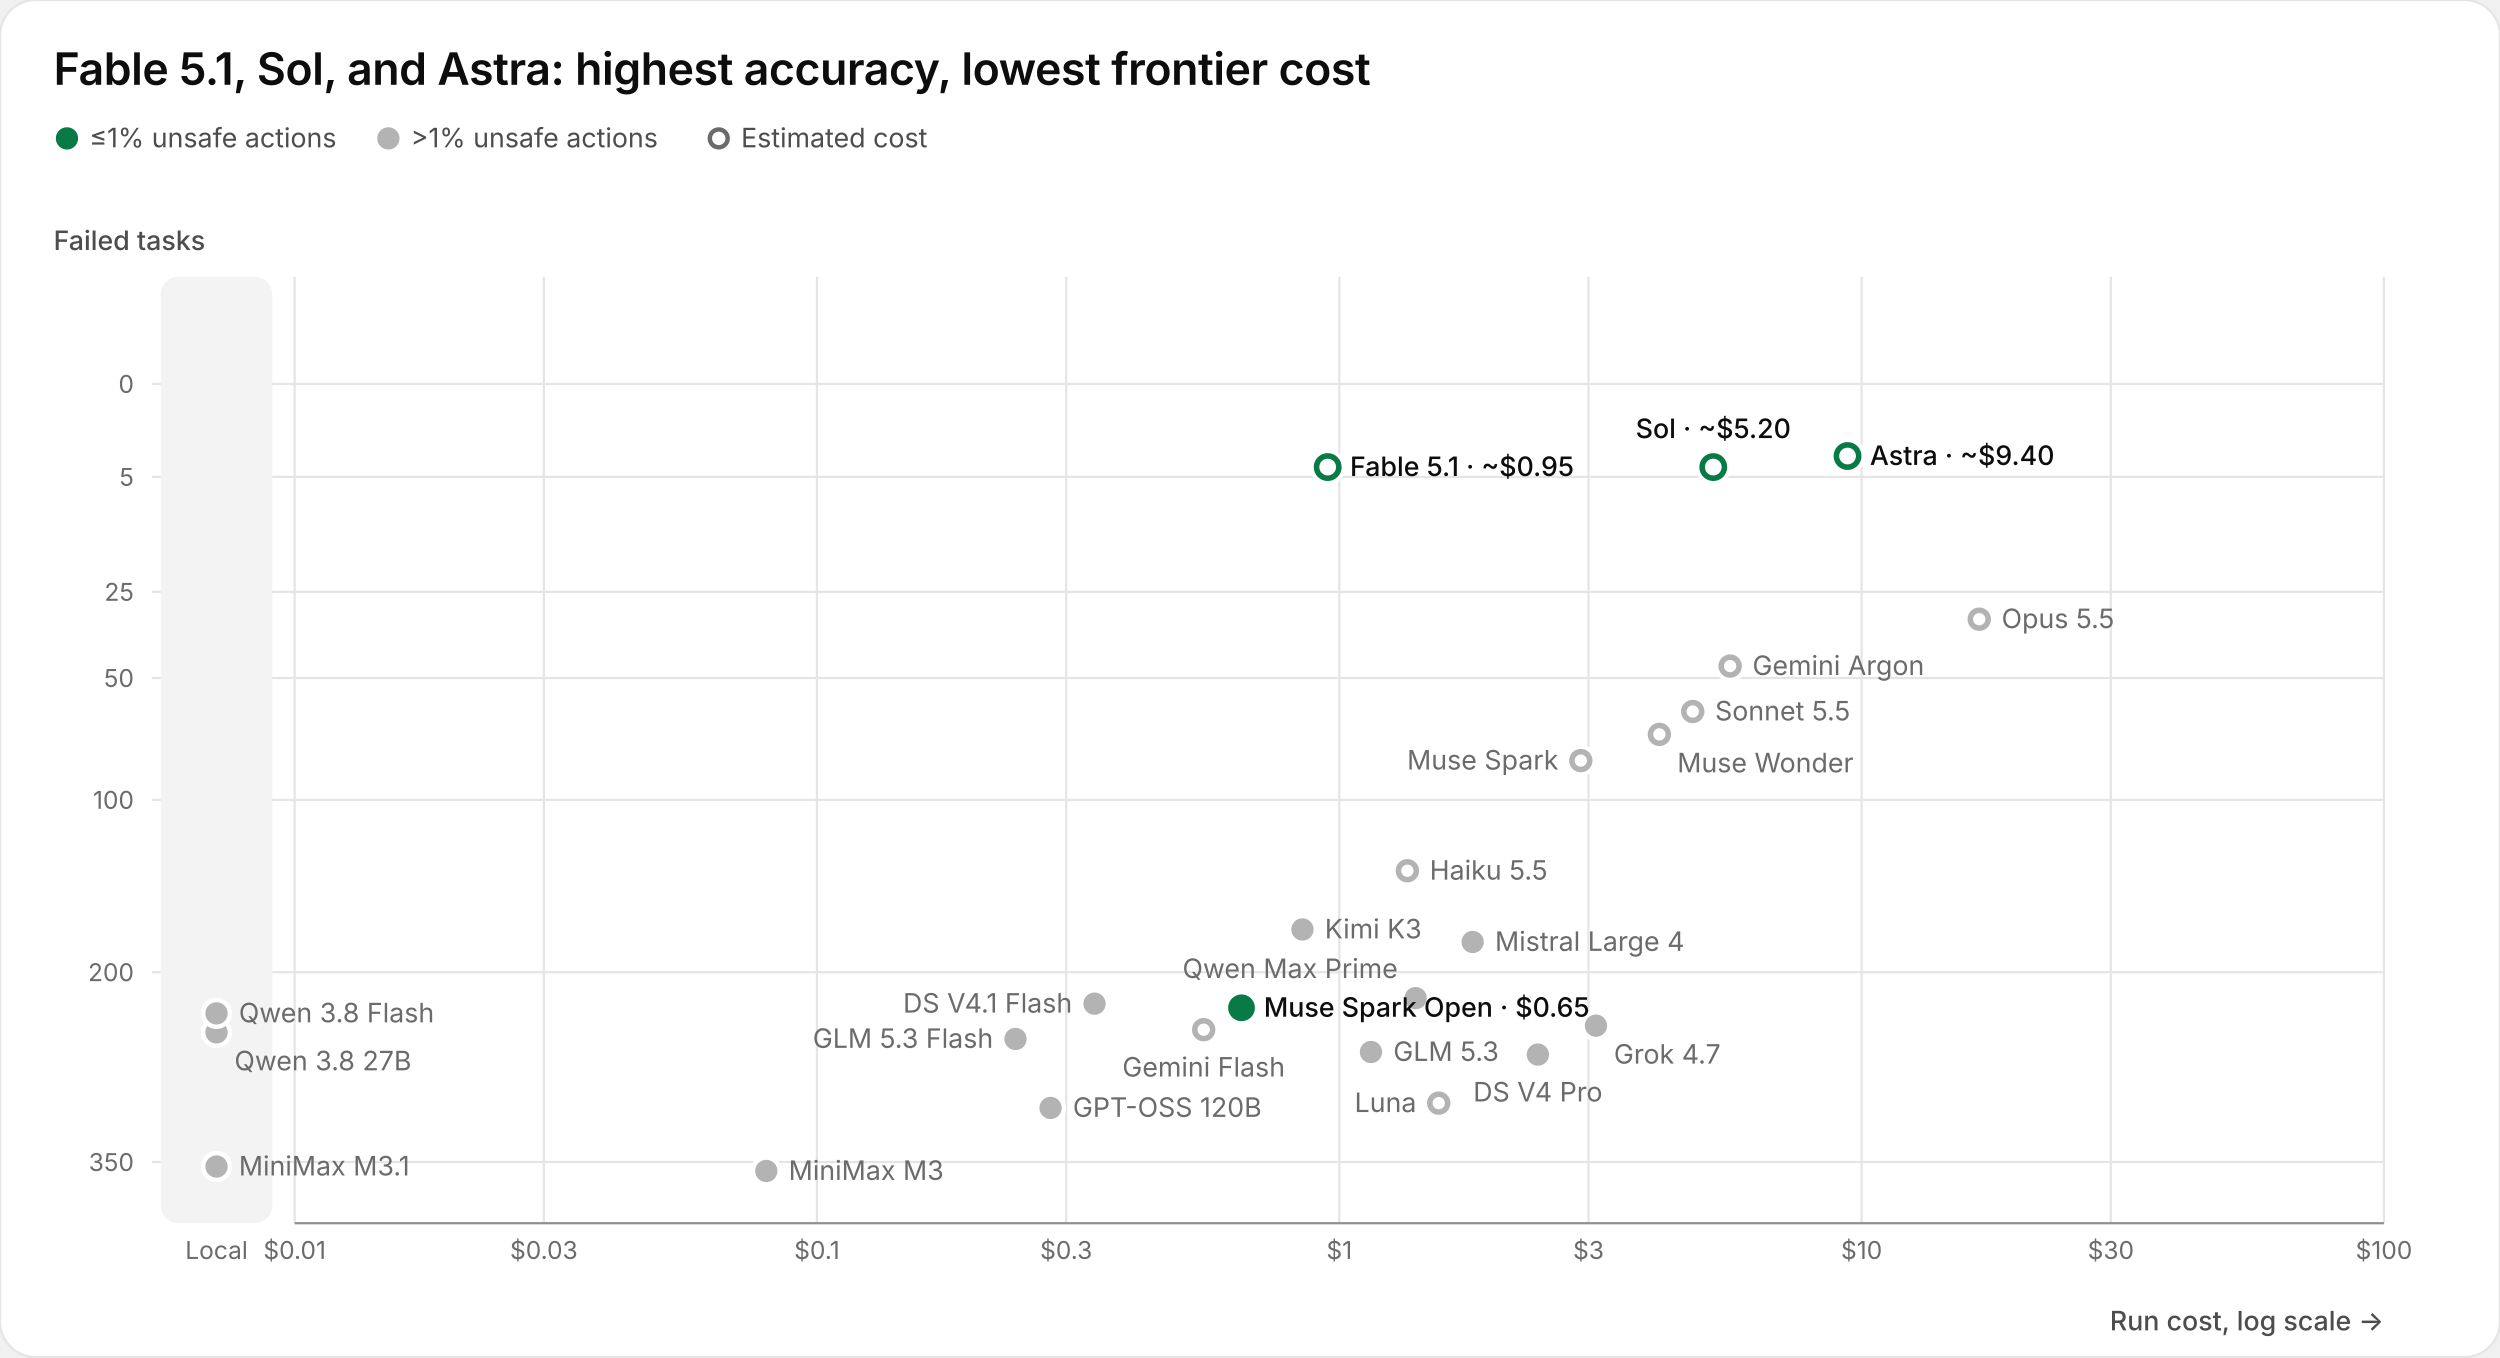
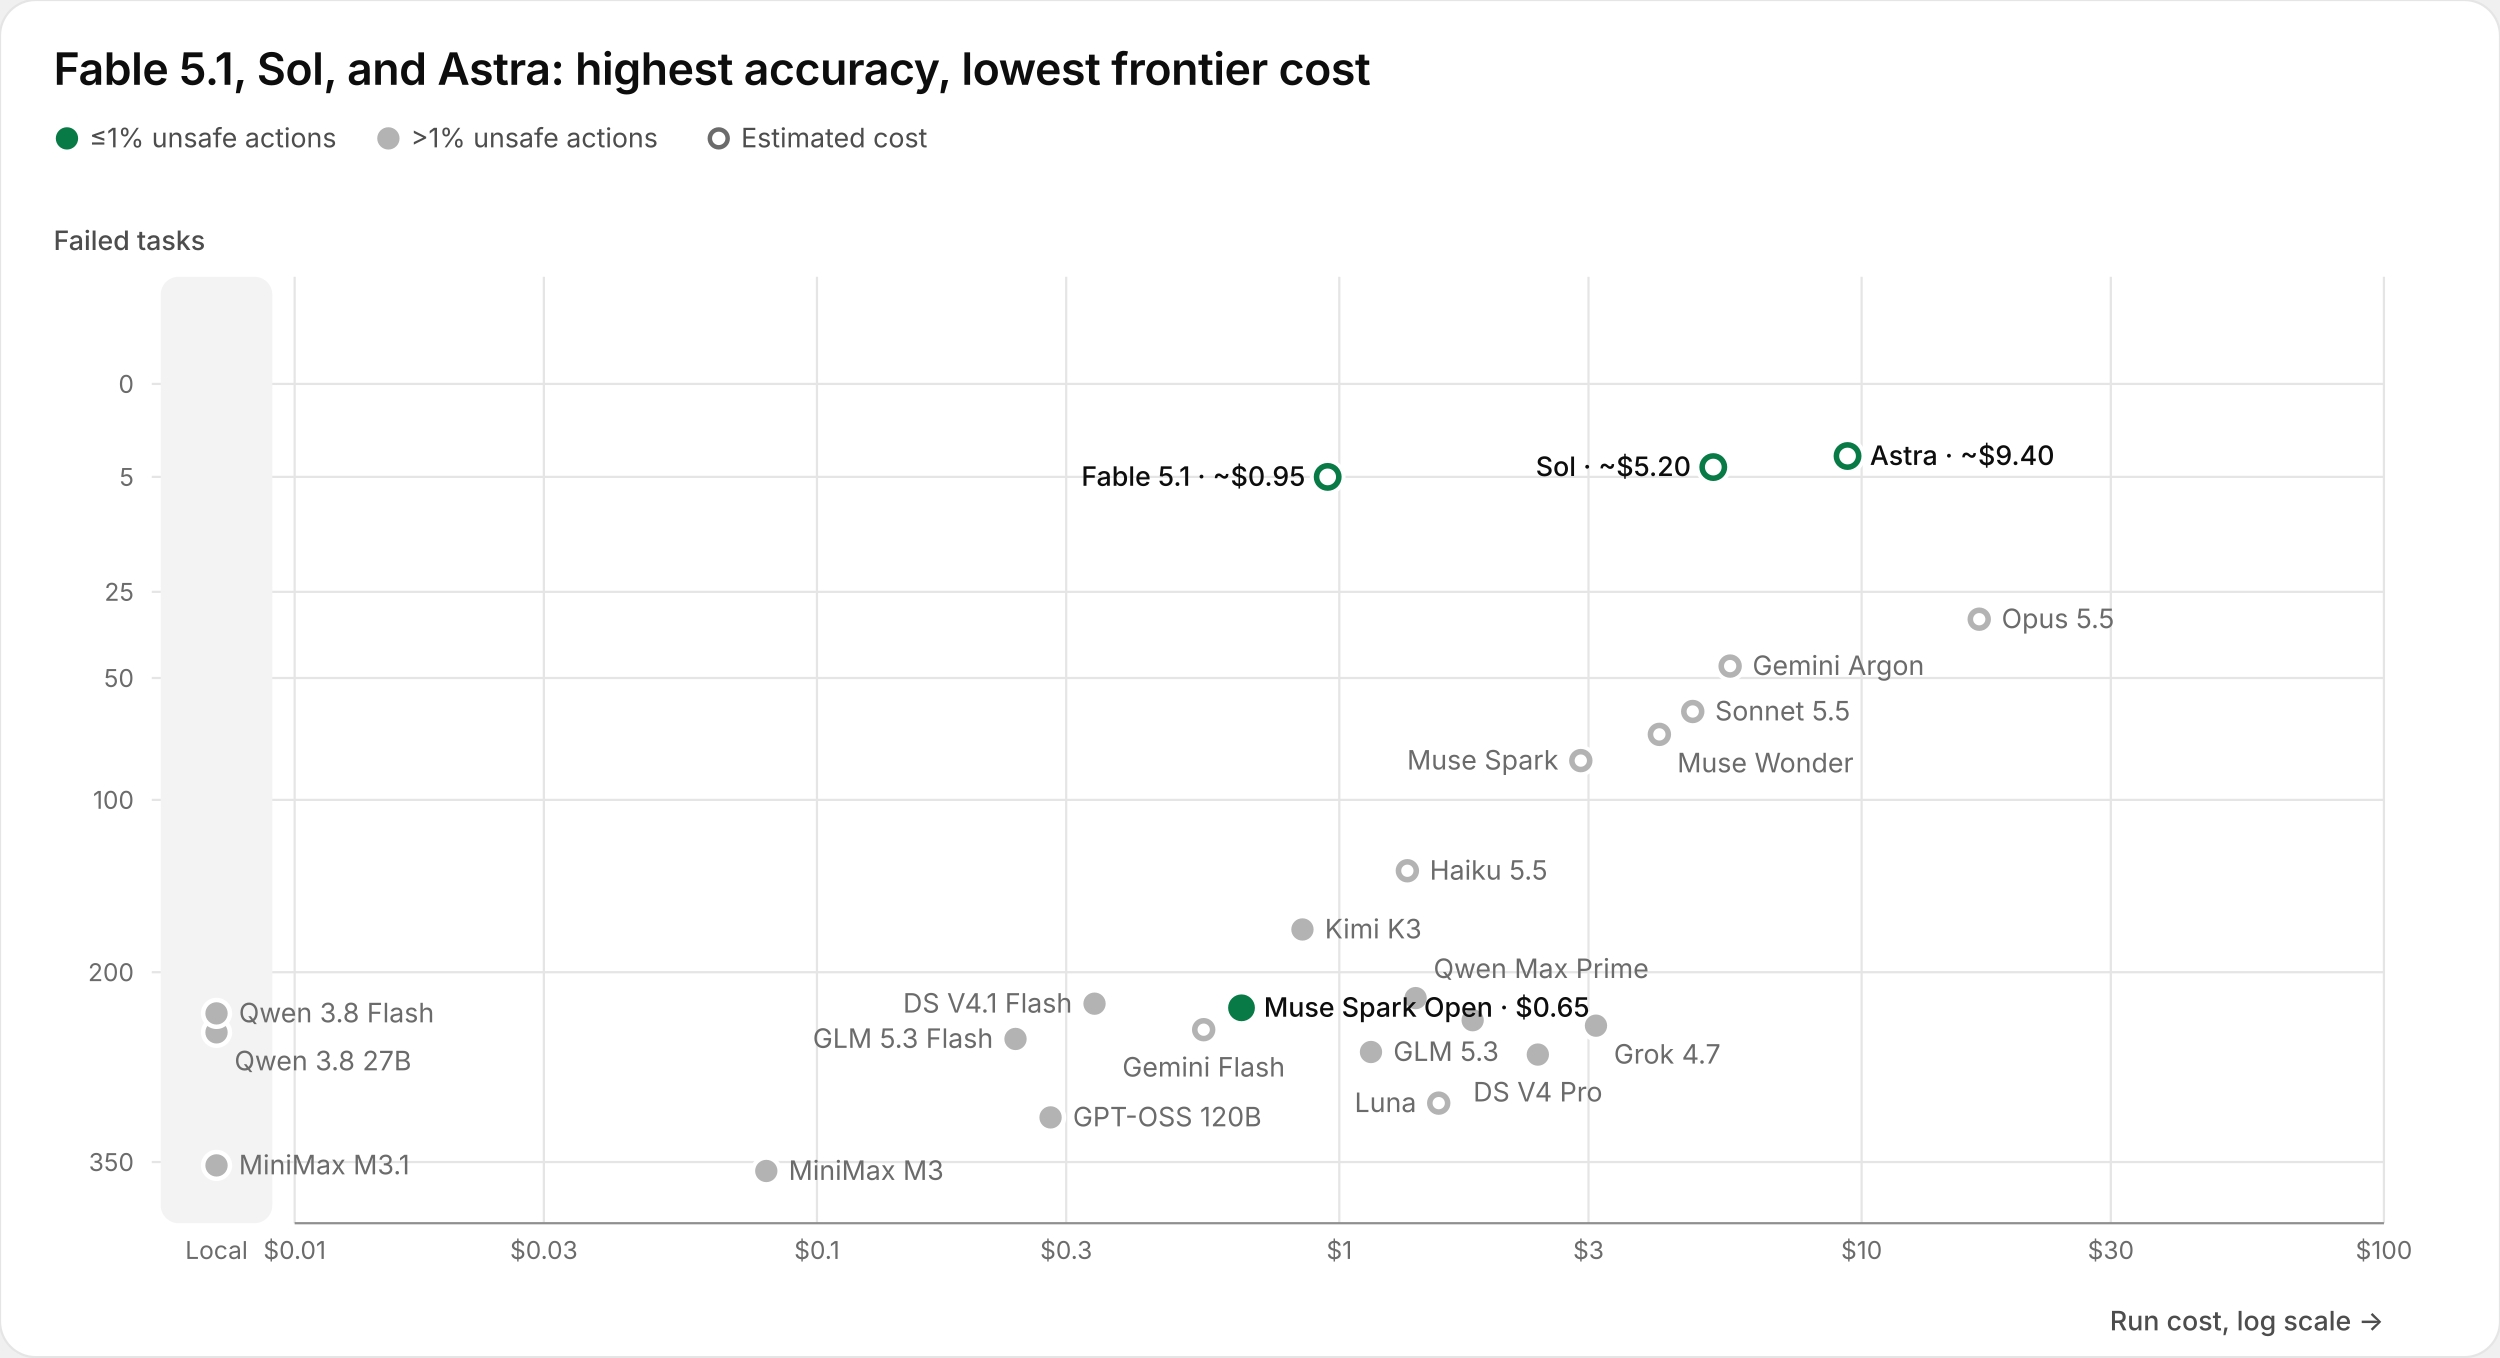
<svg xmlns="http://www.w3.org/2000/svg" width="2240" height="1216" viewBox="0 0 2240 1216">
  <rect width="2240" height="1216" rx="32" fill="#ffffff" stroke="#e5e5e5" stroke-width="2.0" />
  <text x="48.0" y="76.0" font-family="Geist, -apple-system, BlinkMacSystemFont, 'Segoe UI', system-ui, sans-serif" font-size="40.0" font-weight="600" fill="#0d0d0d" letter-spacing="-0.01em">Fable 5.1, Sol, and Astra: highest accuracy, lowest frontier cost</text>
  <circle cx="60.0" cy="124.0" r="10.0" fill="#077a46" />
  <text x="80.0" y="132.0" font-family="Geist, -apple-system, BlinkMacSystemFont, 'Segoe UI', system-ui, sans-serif" font-size="24.0" fill="#4d4d4d">≤1% unsafe actions</text>
  <circle cx="348.0" cy="124.0" r="10.0" fill="#b3b3b3" />
  <text x="368.0" y="132.0" font-family="Geist, -apple-system, BlinkMacSystemFont, 'Segoe UI', system-ui, sans-serif" font-size="24.0" fill="#4d4d4d">&gt;1% unsafe actions</text>
  <circle cx="644.0" cy="124.0" r="8.0" fill="#ffffff" stroke="#6b6b6b" stroke-width="4.0" />
  <text x="664.0" y="132.0" font-family="Geist, -apple-system, BlinkMacSystemFont, 'Segoe UI', system-ui, sans-serif" font-size="24.0" fill="#4d4d4d">Estimated cost</text>
  <line x1="136.0" x2="2136.0" y1="344.0" y2="344.0" stroke="#e5e5e5" stroke-width="2.0" />
  <text x="120.0" y="352.0" font-family="Geist, -apple-system, BlinkMacSystemFont, 'Segoe UI', system-ui, sans-serif" font-size="22.0" fill="#6b6b6b" text-anchor="end">0</text>
  <line x1="136.0" x2="2136.0" y1="427.3" y2="427.3" stroke="#e5e5e5" stroke-width="2.0" />
  <text x="120.0" y="435.3" font-family="Geist, -apple-system, BlinkMacSystemFont, 'Segoe UI', system-ui, sans-serif" font-size="22.0" fill="#6b6b6b" text-anchor="end">5</text>
  <line x1="136.0" x2="2136.0" y1="530.3" y2="530.3" stroke="#e5e5e5" stroke-width="2.0" />
  <text x="120.0" y="538.3" font-family="Geist, -apple-system, BlinkMacSystemFont, 'Segoe UI', system-ui, sans-serif" font-size="22.0" fill="#6b6b6b" text-anchor="end">25</text>
  <line x1="136.0" x2="2136.0" y1="607.5" y2="607.5" stroke="#e5e5e5" stroke-width="2.0" />
  <text x="120.0" y="615.5" font-family="Geist, -apple-system, BlinkMacSystemFont, 'Segoe UI', system-ui, sans-serif" font-size="22.0" fill="#6b6b6b" text-anchor="end">50</text>
  <line x1="136.0" x2="2136.0" y1="716.7" y2="716.7" stroke="#e5e5e5" stroke-width="2.0" />
  <text x="120.0" y="724.7" font-family="Geist, -apple-system, BlinkMacSystemFont, 'Segoe UI', system-ui, sans-serif" font-size="22.0" fill="#6b6b6b" text-anchor="end">100</text>
  <line x1="136.0" x2="2136.0" y1="871.1" y2="871.1" stroke="#e5e5e5" stroke-width="2.0" />
  <text x="120.0" y="879.1" font-family="Geist, -apple-system, BlinkMacSystemFont, 'Segoe UI', system-ui, sans-serif" font-size="22.0" fill="#6b6b6b" text-anchor="end">200</text>
  <line x1="136.0" x2="2136.0" y1="1041.2" y2="1041.2" stroke="#e5e5e5" stroke-width="2.0" />
  <text x="120.0" y="1049.2" font-family="Geist, -apple-system, BlinkMacSystemFont, 'Segoe UI', system-ui, sans-serif" font-size="22.0" fill="#6b6b6b" text-anchor="end">350</text>
  <text x="48.0" y="224.0" font-family="Geist, -apple-system, BlinkMacSystemFont, 'Segoe UI', system-ui, sans-serif" font-size="24.0" font-weight="500" fill="#4d4d4d">Failed tasks</text>
  <line x1="264.0" x2="264.0" y1="248.0" y2="1096.0" stroke="#e5e5e5" stroke-width="2.0" />
  <text x="264.0" y="1128.0" font-family="Geist, -apple-system, BlinkMacSystemFont, 'Segoe UI', system-ui, sans-serif" font-size="22.0" fill="#6b6b6b" text-anchor="middle">$0.01</text>
  <line x1="487.3" x2="487.3" y1="248.0" y2="1096.0" stroke="#e5e5e5" stroke-width="2.0" />
  <text x="487.3" y="1128.0" font-family="Geist, -apple-system, BlinkMacSystemFont, 'Segoe UI', system-ui, sans-serif" font-size="22.0" fill="#6b6b6b" text-anchor="middle">$0.03</text>
  <line x1="732.0" x2="732.0" y1="248.0" y2="1096.0" stroke="#e5e5e5" stroke-width="2.0" />
  <text x="732.0" y="1128.0" font-family="Geist, -apple-system, BlinkMacSystemFont, 'Segoe UI', system-ui, sans-serif" font-size="22.0" fill="#6b6b6b" text-anchor="middle">$0.1</text>
  <line x1="955.3" x2="955.3" y1="248.0" y2="1096.0" stroke="#e5e5e5" stroke-width="2.0" />
  <text x="955.3" y="1128.0" font-family="Geist, -apple-system, BlinkMacSystemFont, 'Segoe UI', system-ui, sans-serif" font-size="22.0" fill="#6b6b6b" text-anchor="middle">$0.3</text>
  <line x1="1200.0" x2="1200.0" y1="248.0" y2="1096.0" stroke="#e5e5e5" stroke-width="2.0" />
  <text x="1200.0" y="1128.0" font-family="Geist, -apple-system, BlinkMacSystemFont, 'Segoe UI', system-ui, sans-serif" font-size="22.0" fill="#6b6b6b" text-anchor="middle">$1</text>
  <line x1="1423.3" x2="1423.3" y1="248.0" y2="1096.0" stroke="#e5e5e5" stroke-width="2.0" />
  <text x="1423.3" y="1128.0" font-family="Geist, -apple-system, BlinkMacSystemFont, 'Segoe UI', system-ui, sans-serif" font-size="22.0" fill="#6b6b6b" text-anchor="middle">$3</text>
  <line x1="1668.0" x2="1668.0" y1="248.0" y2="1096.0" stroke="#e5e5e5" stroke-width="2.0" />
  <text x="1668.0" y="1128.0" font-family="Geist, -apple-system, BlinkMacSystemFont, 'Segoe UI', system-ui, sans-serif" font-size="22.0" fill="#6b6b6b" text-anchor="middle">$10</text>
  <line x1="1891.3" x2="1891.3" y1="248.0" y2="1096.0" stroke="#e5e5e5" stroke-width="2.0" />
  <text x="1891.3" y="1128.0" font-family="Geist, -apple-system, BlinkMacSystemFont, 'Segoe UI', system-ui, sans-serif" font-size="22.0" fill="#6b6b6b" text-anchor="middle">$30</text>
  <line x1="2136.0" x2="2136.0" y1="248.0" y2="1096.0" stroke="#e5e5e5" stroke-width="2.0" />
  <text x="2136.0" y="1128.0" font-family="Geist, -apple-system, BlinkMacSystemFont, 'Segoe UI', system-ui, sans-serif" font-size="22.0" fill="#6b6b6b" text-anchor="middle">$100</text>
  <line x1="264.0" x2="2136.0" y1="1096.0" y2="1096.0" stroke="#8f8f8f" stroke-width="2.0" />
  <rect x="144.0" y="248.0" width="100.0" height="848.0" rx="16.0" fill="#f3f3f3" />
  <text x="194.0" y="1128.0" font-family="Geist, -apple-system, BlinkMacSystemFont, 'Segoe UI', system-ui, sans-serif" font-size="22.0" fill="#6b6b6b" text-anchor="middle">Local</text>
  <text x="2136.0" y="1192.0" font-family="Geist, -apple-system, BlinkMacSystemFont, 'Segoe UI', system-ui, sans-serif" font-size="24.0" font-weight="500" fill="#4d4d4d" text-anchor="end">Run cost, log scale →</text>
  <circle cx="1261.0" cy="780.2" r="14.0" fill="#ffffff" />
  <circle cx="1261.0" cy="780.2" r="8.0" fill="#ffffff" stroke="#b3b3b3" stroke-width="5.0" />
  <circle cx="1773.4" cy="554.8" r="14.0" fill="#ffffff" />
  <circle cx="1773.4" cy="554.8" r="8.0" fill="#ffffff" stroke="#b3b3b3" stroke-width="5.0" />
  <circle cx="1516.7" cy="637.5" r="14.0" fill="#ffffff" />
  <circle cx="1516.7" cy="637.5" r="8.0" fill="#ffffff" stroke="#b3b3b3" stroke-width="5.0" />
  <circle cx="1377.9" cy="944.9" r="14.0" fill="#ffffff" />
  <circle cx="1377.9" cy="944.9" r="10.0" fill="#b3b3b3" />
  <circle cx="980.7" cy="899.3" r="14.0" fill="#ffffff" />
  <circle cx="980.7" cy="899.3" r="10.0" fill="#b3b3b3" />
  <circle cx="1078.5" cy="922.6" r="14.0" fill="#ffffff" />
  <circle cx="1078.5" cy="922.6" r="8.0" fill="#ffffff" stroke="#b3b3b3" stroke-width="5.0" />
  <circle cx="1550.2" cy="596.8" r="14.0" fill="#ffffff" />
  <circle cx="1550.2" cy="596.8" r="8.0" fill="#ffffff" stroke="#b3b3b3" stroke-width="5.0" />
  <circle cx="909.9" cy="930.9" r="14.0" fill="#ffffff" />
  <circle cx="909.9" cy="930.9" r="10.0" fill="#b3b3b3" />
  <circle cx="1228.4" cy="942.6" r="14.0" fill="#ffffff" />
  <circle cx="1228.4" cy="942.6" r="10.0" fill="#b3b3b3" />
  <circle cx="1289.1" cy="988.4" r="14.0" fill="#ffffff" />
  <circle cx="1289.1" cy="988.4" r="8.0" fill="#ffffff" stroke="#b3b3b3" stroke-width="5.0" />
-   <circle cx="941.3" cy="992.7" r="14.0" fill="#ffffff" />
-   <circle cx="941.3" cy="992.7" r="10.0" fill="#b3b3b3" />
+   <circle cx="941.3" cy="1001.2" r="14.0" fill="#ffffff" />
+   <circle cx="941.3" cy="1001.2" r="10.0" fill="#b3b3b3" />
  <circle cx="1430.0" cy="919.0" r="14.0" fill="#ffffff" />
  <circle cx="1430.0" cy="919.0" r="10.0" fill="#b3b3b3" />
  <circle cx="1167.0" cy="832.8" r="14.0" fill="#ffffff" />
  <circle cx="1167.0" cy="832.8" r="10.0" fill="#b3b3b3" />
  <circle cx="686.6" cy="1049.2" r="14.0" fill="#ffffff" />
  <circle cx="686.6" cy="1049.2" r="10.0" fill="#b3b3b3" />
-   <circle cx="194.0" cy="1045.2" r="14.0" fill="#ffffff" />
-   <circle cx="194.0" cy="1045.2" r="10.0" fill="#b3b3b3" />
-   <circle cx="1319.5" cy="844.0" r="14.0" fill="#ffffff" />
-   <circle cx="1319.5" cy="844.0" r="10.0" fill="#b3b3b3" />
+   <circle cx="194.0" cy="1044.2" r="14.0" fill="#ffffff" />
+   <circle cx="194.0" cy="1044.2" r="10.0" fill="#b3b3b3" />
+   <circle cx="1319.5" cy="914.1" r="14.0" fill="#ffffff" />
+   <circle cx="1319.5" cy="914.1" r="10.0" fill="#b3b3b3" />
  <circle cx="1416.4" cy="681.5" r="14.0" fill="#ffffff" />
  <circle cx="1416.4" cy="681.5" r="8.0" fill="#ffffff" stroke="#b3b3b3" stroke-width="5.0" />
  <circle cx="1486.8" cy="658.0" r="14.0" fill="#ffffff" />
  <circle cx="1486.8" cy="658.0" r="8.0" fill="#ffffff" stroke="#b3b3b3" stroke-width="5.0" />
  <circle cx="194.0" cy="925.0" r="14.0" fill="#ffffff" />
  <circle cx="194.0" cy="925.0" r="10.0" fill="#b3b3b3" />
  <circle cx="194.0" cy="908.0" r="14.0" fill="#ffffff" />
  <circle cx="194.0" cy="908.0" r="10.0" fill="#b3b3b3" />
  <circle cx="1268.4" cy="894.3" r="14.0" fill="#ffffff" />
  <circle cx="1268.4" cy="894.3" r="10.0" fill="#b3b3b3" />
-   <circle cx="1189.6" cy="418.5" r="16.0" fill="#ffffff" />
-   <circle cx="1189.6" cy="418.5" r="10.0" fill="#ffffff" stroke="#077a46" stroke-width="5.0" />
+   <circle cx="1189.6" cy="427.3" r="16.0" fill="#ffffff" />
+   <circle cx="1189.6" cy="427.3" r="10.0" fill="#ffffff" stroke="#077a46" stroke-width="5.0" />
  <circle cx="1655.4" cy="408.6" r="16.0" fill="#ffffff" />
  <circle cx="1655.4" cy="408.6" r="10.0" fill="#ffffff" stroke="#077a46" stroke-width="5.0" />
  <circle cx="1535.1" cy="418.5" r="16.0" fill="#ffffff" />
  <circle cx="1535.1" cy="418.5" r="10.0" fill="#ffffff" stroke="#077a46" stroke-width="5.0" />
  <circle cx="1112.4" cy="903.0" r="16.0" fill="#ffffff" />
  <circle cx="1112.4" cy="903.0" r="12.0" fill="#077a46" />
  <text x="1675.4" y="416.6" font-family="Geist, -apple-system, BlinkMacSystemFont, 'Segoe UI', system-ui, sans-serif" font-size="24.0" font-weight="500" fill="#0d0d0d" text-anchor="start">Astra · ~$9.40</text>
-   <text x="1209.6" y="426.5" font-family="Geist, -apple-system, BlinkMacSystemFont, 'Segoe UI', system-ui, sans-serif" font-size="24.0" font-weight="500" fill="#0d0d0d" text-anchor="start">Fable 5.1 · ~$0.95</text>
-   <text x="1535.1" y="392.5" font-family="Geist, -apple-system, BlinkMacSystemFont, 'Segoe UI', system-ui, sans-serif" font-size="24.0" font-weight="500" fill="#0d0d0d" text-anchor="middle">Sol · ~$5.20</text>
+   <text x="1515.1" y="426.5" font-family="Geist, -apple-system, BlinkMacSystemFont, 'Segoe UI', system-ui, sans-serif" font-size="24.0" font-weight="500" fill="#0d0d0d" text-anchor="end">Sol · ~$5.20</text>
+   <text x="1169.6" y="435.3" font-family="Geist, -apple-system, BlinkMacSystemFont, 'Segoe UI', system-ui, sans-serif" font-size="24.0" font-weight="500" fill="#0d0d0d" text-anchor="end">Fable 5.1 · ~$0.95</text>
  <text x="1132.4" y="911.0" font-family="Geist, -apple-system, BlinkMacSystemFont, 'Segoe UI', system-ui, sans-serif" font-size="24.0" font-weight="500" fill="#0d0d0d" text-anchor="start">Muse Spark Open · $0.65</text>
  <text x="1793.4" y="562.8" font-family="Geist, -apple-system, BlinkMacSystemFont, 'Segoe UI', system-ui, sans-serif" font-size="24.0" font-weight="400" fill="#6b6b6b" text-anchor="start">Opus 5.5</text>
  <text x="1570.2" y="604.8" font-family="Geist, -apple-system, BlinkMacSystemFont, 'Segoe UI', system-ui, sans-serif" font-size="24.0" font-weight="400" fill="#6b6b6b" text-anchor="start">Gemini Argon</text>
  <text x="1536.7" y="645.5" font-family="Geist, -apple-system, BlinkMacSystemFont, 'Segoe UI', system-ui, sans-serif" font-size="24.0" font-weight="400" fill="#6b6b6b" text-anchor="start">Sonnet 5.5</text>
  <text x="1502.8" y="692.0" font-family="Geist, -apple-system, BlinkMacSystemFont, 'Segoe UI', system-ui, sans-serif" font-size="24.0" font-weight="400" fill="#6b6b6b" text-anchor="start">Muse Wonder</text>
  <text x="1396.4" y="689.5" font-family="Geist, -apple-system, BlinkMacSystemFont, 'Segoe UI', system-ui, sans-serif" font-size="24.0" font-weight="400" fill="#6b6b6b" text-anchor="end">Muse Spark</text>
  <text x="1281.0" y="788.2" font-family="Geist, -apple-system, BlinkMacSystemFont, 'Segoe UI', system-ui, sans-serif" font-size="24.0" font-weight="400" fill="#6b6b6b" text-anchor="start">Haiku 5.5</text>
  <text x="1187.0" y="840.8" font-family="Geist, -apple-system, BlinkMacSystemFont, 'Segoe UI', system-ui, sans-serif" font-size="24.0" font-weight="400" fill="#6b6b6b" text-anchor="start">Kimi K3</text>
-   <text x="1339.5" y="852.0" font-family="Geist, -apple-system, BlinkMacSystemFont, 'Segoe UI', system-ui, sans-serif" font-size="24.0" font-weight="400" fill="#6b6b6b" text-anchor="start">Mistral Large 4</text>
-   <text x="1252.4" y="876.3" font-family="Geist, -apple-system, BlinkMacSystemFont, 'Segoe UI', system-ui, sans-serif" font-size="24.0" font-weight="400" fill="#6b6b6b" text-anchor="end">Qwen Max Prime</text>
+   <text x="1284.4" y="876.3" font-family="Geist, -apple-system, BlinkMacSystemFont, 'Segoe UI', system-ui, sans-serif" font-size="24.0" font-weight="400" fill="#6b6b6b" text-anchor="start">Qwen Max Prime</text>
  <text x="960.7" y="907.3" font-family="Geist, -apple-system, BlinkMacSystemFont, 'Segoe UI', system-ui, sans-serif" font-size="24.0" font-weight="400" fill="#6b6b6b" text-anchor="end">DS V4.1 Flash</text>
  <text x="214.0" y="916.0" font-family="Geist, -apple-system, BlinkMacSystemFont, 'Segoe UI', system-ui, sans-serif" font-size="24.0" font-weight="400" fill="#6b6b6b" text-anchor="start">Qwen 3.8 Flash</text>
  <text x="1446.0" y="953.0" font-family="Geist, -apple-system, BlinkMacSystemFont, 'Segoe UI', system-ui, sans-serif" font-size="24.0" font-weight="400" fill="#6b6b6b" text-anchor="start">Grok 4.7</text>
  <text x="1078.5" y="964.6" font-family="Geist, -apple-system, BlinkMacSystemFont, 'Segoe UI', system-ui, sans-serif" font-size="24.0" font-weight="400" fill="#6b6b6b" text-anchor="middle">Gemini Flash</text>
  <text x="210.0" y="959.0" font-family="Geist, -apple-system, BlinkMacSystemFont, 'Segoe UI', system-ui, sans-serif" font-size="24.0" font-weight="400" fill="#6b6b6b" text-anchor="start">Qwen 3.8 27B</text>
  <text x="889.9" y="938.9" font-family="Geist, -apple-system, BlinkMacSystemFont, 'Segoe UI', system-ui, sans-serif" font-size="24.0" font-weight="400" fill="#6b6b6b" text-anchor="end">GLM 5.3 Flash</text>
  <text x="1248.4" y="950.6" font-family="Geist, -apple-system, BlinkMacSystemFont, 'Segoe UI', system-ui, sans-serif" font-size="24.0" font-weight="400" fill="#6b6b6b" text-anchor="start">GLM 5.3</text>
  <text x="1377.9" y="986.9" font-family="Geist, -apple-system, BlinkMacSystemFont, 'Segoe UI', system-ui, sans-serif" font-size="24.0" font-weight="400" fill="#6b6b6b" text-anchor="middle">DS V4 Pro</text>
  <text x="1269.1" y="996.4" font-family="Geist, -apple-system, BlinkMacSystemFont, 'Segoe UI', system-ui, sans-serif" font-size="24.0" font-weight="400" fill="#6b6b6b" text-anchor="end">Luna</text>
-   <text x="961.3" y="1000.7" font-family="Geist, -apple-system, BlinkMacSystemFont, 'Segoe UI', system-ui, sans-serif" font-size="24.0" font-weight="400" fill="#6b6b6b" text-anchor="start">GPT-OSS 120B</text>
-   <text x="214.0" y="1053.2" font-family="Geist, -apple-system, BlinkMacSystemFont, 'Segoe UI', system-ui, sans-serif" font-size="24.0" font-weight="400" fill="#6b6b6b" text-anchor="start">MiniMax M3.1</text>
+   <text x="961.3" y="1009.2" font-family="Geist, -apple-system, BlinkMacSystemFont, 'Segoe UI', system-ui, sans-serif" font-size="24.0" font-weight="400" fill="#6b6b6b" text-anchor="start">GPT-OSS 120B</text>
+   <text x="214.0" y="1052.2" font-family="Geist, -apple-system, BlinkMacSystemFont, 'Segoe UI', system-ui, sans-serif" font-size="24.0" font-weight="400" fill="#6b6b6b" text-anchor="start">MiniMax M3.1</text>
  <text x="706.6" y="1057.2" font-family="Geist, -apple-system, BlinkMacSystemFont, 'Segoe UI', system-ui, sans-serif" font-size="24.0" font-weight="400" fill="#6b6b6b" text-anchor="start">MiniMax M3</text>
</svg>
